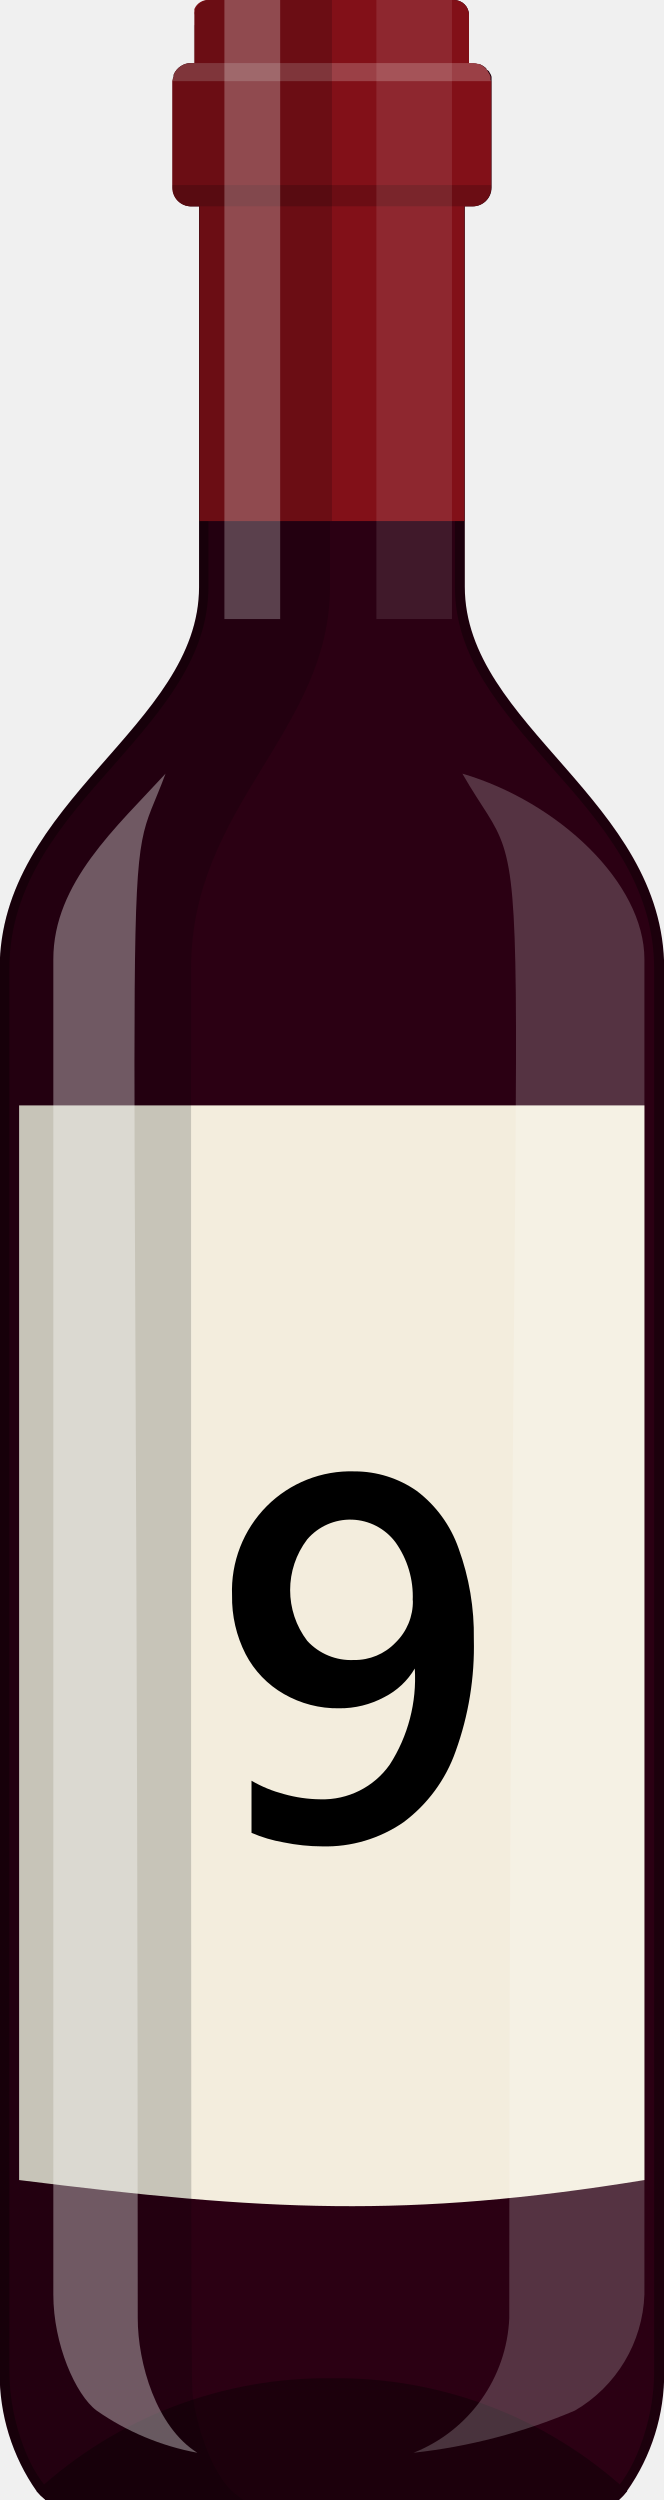
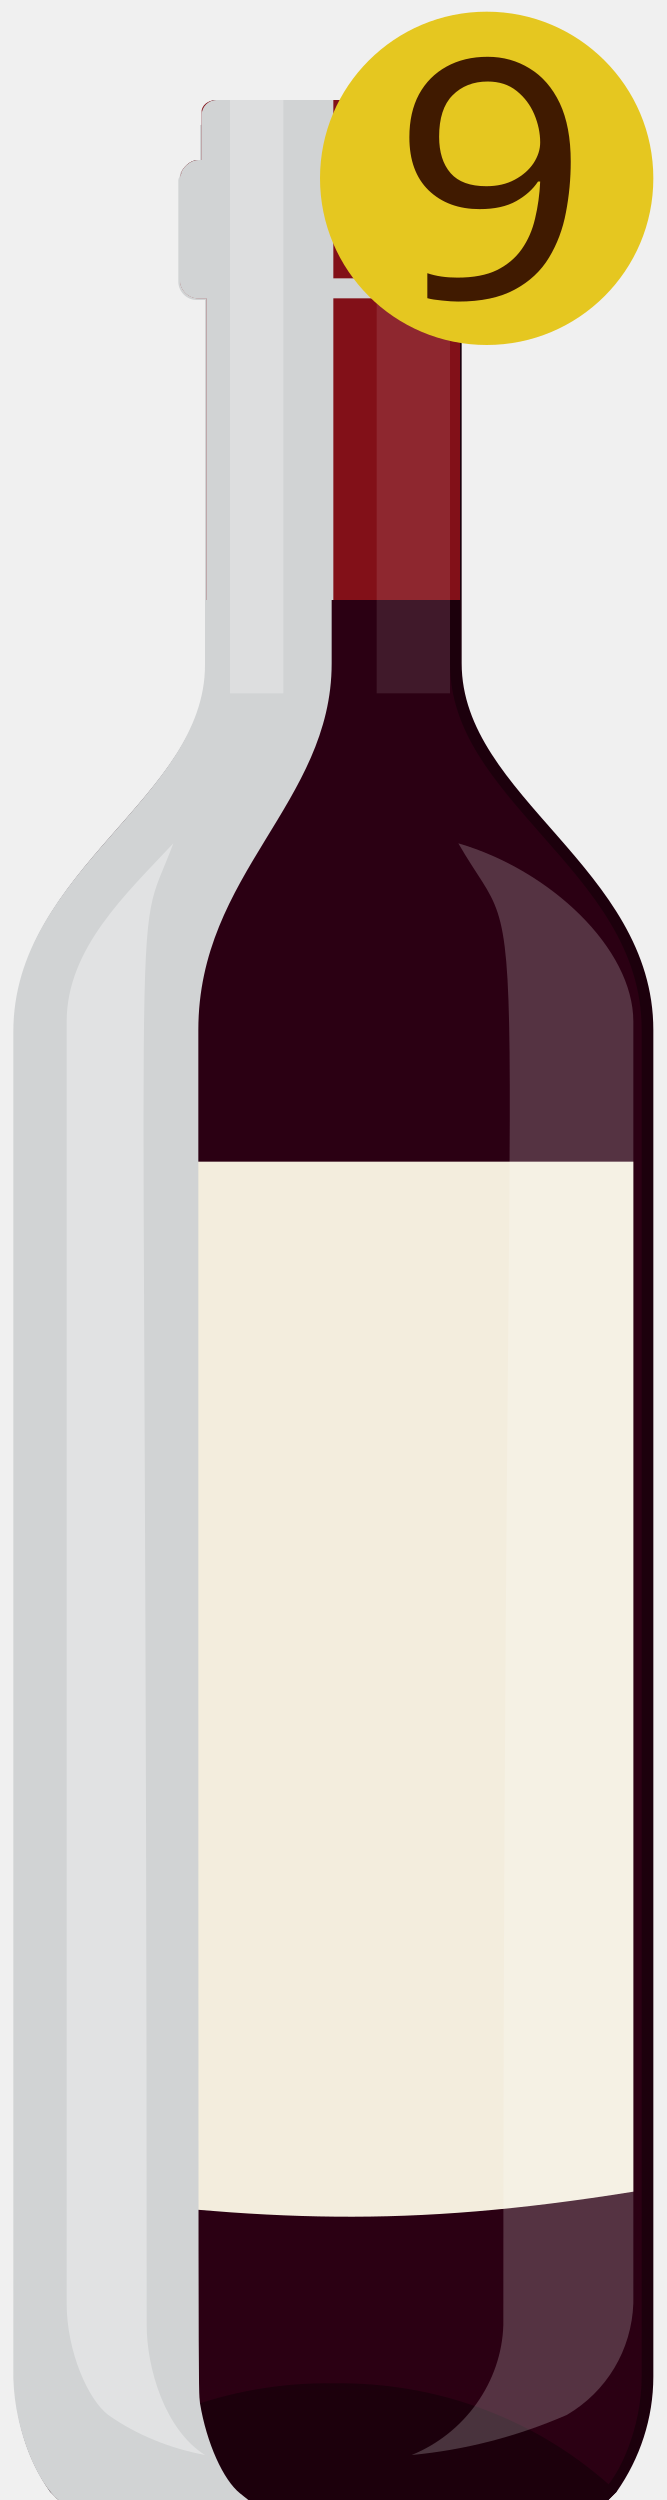
- <svg xmlns="http://www.w3.org/2000/svg" viewBox="0 0 38.22 143.93">
-   <defs>
-     <style>.cls-1{isolation:isolate;}.cls-2{fill:#1c000c;}.cls-3{fill:#2b0013;}.cls-4{fill:#f3eddd;}.cls-12,.cls-5{mix-blend-mode:multiply;}.cls-12,.cls-6{fill:#d1d3d4;}.cls-7{opacity:0.35;}.cls-11,.cls-8{fill:#fff;}.cls-11,.cls-9{opacity:0.2;}.cls-10{fill:#821018;}.cls-13{opacity:0.25;}.cls-14{opacity:0.1;}</style>
-   </defs>
-   <g class="cls-1">
-     <g id="Layer_2" data-name="Layer 2">
-       <g id="Layer_1-2" data-name="Layer 1">
-         <path class="cls-2" d="M2.56,143.87l.06.06h33l.06-.06a3.6,3.6,0,0,0,.41-.45,11.74,11.74,0,0,0,2.15-6.88V55.78c0-9.69-11.48-14-11.48-22V11.88h.46a1.08,1.08,0,0,0,1.08-1.07V4.6a.36.36,0,0,1,0-.1.24.24,0,0,1,0-.08.66.66,0,0,0-.11-.24.41.41,0,0,0-.05-.09L28,4,28,3.94a1.31,1.31,0,0,0-.37-.24l-.07,0a1.12,1.12,0,0,0-.31-.05H27V.86A.86.86,0,0,0,26.14,0H12.07a.86.86,0,0,0-.79.52.56.56,0,0,0,0,.12.83.83,0,0,0,0,.22V3.63H11a1.09,1.09,0,0,0-1,.67l0,.1a.81.81,0,0,0-.05.27v6.14A1.07,1.07,0,0,0,11,11.88h.46V33.8c0,8-11.48,12.29-11.48,22v80.76a11.81,11.81,0,0,0,2.14,6.88A3,3,0,0,0,2.56,143.87Z" />
-         <path class="cls-3" d="M3.54,143.93H34.68l.5-.37c1.2-1,2.48-4,2.48-7V55.77c0-4.86-3-8.34-6-11.71-2.81-3.21-5.47-6.23-5.47-10.26V11.34h1a.54.54,0,0,0,.54-.53V4.71a.54.54,0,0,0-.54-.53h-.74V.86a.32.32,0,0,0-.31-.32H12.08a.32.32,0,0,0-.32.32V4.18H11a.53.53,0,0,0-.53.53v6.1a.53.53,0,0,0,.53.53h1V33.8c0,4-2.65,7.05-5.46,10.26-3,3.37-6,6.85-6,11.71v80.76c0,3,1.29,6.07,2.49,7Z" />
-         <path class="cls-2" d="M2.63,143.93h33a3.94,3.94,0,0,0,.48-.51,24.71,24.71,0,0,0-17-6.5,24.71,24.71,0,0,0-17,6.5A4,4,0,0,0,2.63,143.93Z" />
-         <path class="cls-4" d="M37.1,125.51c-13.7,2.23-21.85,1.77-36,0V63.64h36Z" />
-         <g class="cls-5">
-           <path class="cls-6" d="M2.63,143.93H14l-.49-.38c-1-.78-2-3-2.38-5.39C11,136.89,11,142.57,11,55.77c0-9.43,8-13.64,8-22V11.35c-.79,0-1.53.14-1.53-.53V4.69c0-.61.75-.49,1.27-.49V3.65c0-2.73-.08-3.07.26-3.08h0a63.54,63.54,0,0,0-7.84.88V3.63H11a1.11,1.11,0,0,0-1,.67l0,.1a.65.65,0,0,0-.05.27v6.14A1.07,1.07,0,0,0,11,11.88h.46V33.8c0,8-11.48,12.29-11.48,22v80.76C0,139.92,1.44,142.92,2.63,143.93Z" />
+ <svg xmlns="http://www.w3.org/2000/svg" version="1.1" id="Layer_1" x="0px" y="0px" viewBox="0 0 40 150" style="enable-background:new 0 0 40 150;" xml:space="preserve">
+   <style type="text/css">
+ 	.st0{fill:#1C000C;}
+ 	.st1{fill:#2B0013;}
+ 	.st2{fill:#F3EDDD;}
+ 	.st3{fill:#D1D3D4;}
+ 	.st4{opacity:0.35;}
+ 	.st5{fill:#FFFFFF;}
+ 	.st6{opacity:0.2;}
+ 	.st7{fill:#821018;}
+ 	.st8{opacity:0.2;fill:#FFFFFF;enable-background:new    ;}
+ 	.st9{opacity:0.25;}
+ 	.st10{opacity:0.1;}
+ 	.st11{fill:#E5C720;}
+ 	.st12{fill:#401A00;}
+ 	.st13{font-family:'SegoeUI-Bold';}
+ 	.st14{font-size:20px;}
+ </style>
+   <g>
+     <g id="Layer_2_1_">
+       <g id="Layer_1-2">
+         <path class="st0" d="M3.4,149.9L3.4,149.9l33.1,0.1l0.1-0.1c0.1-0.1,0.3-0.3,0.4-0.4c1.4-2,2.2-4.4,2.2-6.9V61.8     c0-9.7-11.5-14-11.5-22V17.9h0.5c0.6,0,1.1-0.5,1.1-1.1v-6.2c0,0,0-0.1,0-0.1c0,0,0-0.1,0-0.1c0-0.1-0.1-0.2-0.1-0.2     c0,0,0-0.1,0-0.1L28.9,10V10c-0.1-0.1-0.2-0.2-0.4-0.2h-0.1c-0.1,0-0.2,0-0.3-0.1h-0.3V6.9C27.9,6.4,27.5,6,27,6c0,0,0,0,0,0H13     c-0.3,0-0.7,0.2-0.8,0.5c0,0,0,0.1,0,0.1c0,0.1,0,0.1,0,0.2v2.8h-0.3c-0.4,0-0.8,0.3-1,0.7v0.1c0,0.1,0,0.2-0.1,0.3v6.1     c0,0.6,0.5,1.1,1.1,1.1h0.5v21.9c0,8-11.5,12.3-11.5,22v80.8c0,2.5,0.7,4.9,2.1,6.9C3.1,149.6,3.3,149.8,3.4,149.9z" />
+         <path class="st1" d="M4.4,150h31.1l0.5-0.4c1.2-1,2.5-4,2.5-7V61.8c0-4.9-3-8.3-6-11.7c-2.8-3.2-5.5-6.2-5.5-10.3V17.4h1     c0.3,0,0.5-0.2,0.5-0.5v-6.1c0-0.3-0.2-0.5-0.5-0.5h-0.7V6.9c0-0.2-0.1-0.3-0.3-0.3H13c-0.2,0-0.3,0.1-0.3,0.3v3.3h-0.8     c-0.3,0-0.5,0.2-0.5,0.5v6.1c0,0.3,0.2,0.5,0.5,0.5h1v22.5c0,4-2.6,7-5.5,10.3c-3,3.4-6,6.8-6,11.7v80.8c0,3,1.3,6.1,2.5,7     L4.4,150z" />
+         <path class="st0" d="M3.5,150h33c0.2-0.2,0.3-0.3,0.5-0.5c-4.6-4.3-10.7-6.6-17-6.5c-6.3-0.1-12.4,2.2-17,6.5     C3.2,149.6,3.3,149.8,3.5,150z" />
+         <path class="st2" d="M38,131.5c-13.7,2.2-21.9,1.8-36,0V69.7h36V131.5z" />
+         <g>
+           <path class="st3" d="M3.5,150h11.4l-0.5-0.4c-1-0.8-2-3-2.4-5.4c-0.1-1.3-0.1,4.4-0.1-82.4c0-9.4,8-13.6,8-22V17.4      c-0.8,0-1.5,0.1-1.5-0.5v-6.1c0-0.6,0.8-0.5,1.3-0.5V9.7c0-2.7-0.1-3.1,0.3-3.1l0,0C17.3,6.7,14.6,7,12,7.5v2.2h-0.2      c-0.4,0-0.8,0.3-1,0.7v0.1c0,0.1-0.1,0.2-0.1,0.3v6.1c0,0.6,0.5,1.1,1.1,1.1h0.5v21.9c0,8-11.5,12.3-11.5,22v80.8      C0.9,146,2.3,149,3.5,150z" />
        </g>
-         <g class="cls-7">
-           <path class="cls-8" d="M7.93,133.46c0-92.54-1-81.88,1.6-88.92-2.81,3.07-6.46,6.28-6.46,10.69V132.1c0,2.86,1.28,5.77,2.49,6.68a14.86,14.86,0,0,0,5.8,2.43C9,139.73,7.93,136.06,7.93,133.46Z" />
+         <g class="st4">
+           <path class="st5" d="M8.8,139.5c0-92.5-1-81.9,1.6-88.9C7.6,53.6,4,56.9,4,61.3v76.9c0,2.9,1.3,5.8,2.5,6.7      c1.7,1.2,3.7,2,5.8,2.4C9.9,145.8,8.8,142.1,8.8,139.5z" />
        </g>
-         <g class="cls-9">
-           <path class="cls-8" d="M29.32,133.46c0-93.05,1.9-80.88-2.7-88.92,5.51,1.62,10.48,6.28,10.48,10.69V132.1a8.07,8.07,0,0,1-4,6.68,32.81,32.81,0,0,1-9.29,2.43A8.75,8.75,0,0,0,29.32,133.46Z" />
+         <g class="st6">
+           <path class="st5" d="M30.2,139.5c0-93.1,1.9-80.9-2.7-88.9C33,52.2,38,56.9,38,61.3v76.9c-0.1,2.8-1.6,5.3-4,6.7      c-3,1.3-6.1,2.1-9.3,2.4C27.9,146,30.1,142.9,30.2,139.5z" />
        </g>
-         <path class="cls-10" d="M28.28,4.67v6.14a1.08,1.08,0,0,1-1.08,1.07h-.46V30H11.48V11.88H11a1.07,1.07,0,0,1-1.08-1.07V4.67A.81.81,0,0,1,10,4.4l0-.1a1.09,1.09,0,0,1,1-.67h.19V.86a.83.83,0,0,1,0-.22.56.56,0,0,1,0-.12A.86.86,0,0,1,12.07,0H26.13A.86.86,0,0,1,27,.86V3.63h.2a1.12,1.12,0,0,1,.31.05l.07,0a1.31,1.31,0,0,1,.37.24L28,4l.08.1a.41.41,0,0,1,.05.09.66.66,0,0,1,.11.24.24.24,0,0,0,0,.08.36.36,0,0,0,0,.1Z" />
-         <path class="cls-11" d="M28.28,4.67H9.94A.81.81,0,0,1,10,4.4l0-.1a1.09,1.09,0,0,1,1-.67H27.2a1.12,1.12,0,0,1,.31.05l.07,0a1.31,1.31,0,0,1,.37.24L28,4l.08.1a.41.41,0,0,1,.05.09.66.66,0,0,1,.11.24.24.24,0,0,0,0,.08.36.36,0,0,0,0,.1Z" />
-         <path class="cls-12" d="M28.28,10.66v.15a1.08,1.08,0,0,1-1.08,1.07H11a1.07,1.07,0,0,1-1.08-1.07v-.15Z" />
-         <g class="cls-5">
-           <path class="cls-6" d="M19.11,0V30H11.48V11.88H11a1.07,1.07,0,0,1-1.08-1.07V4.67A.81.81,0,0,1,10,4.4l0-.1a1.09,1.09,0,0,1,1-.67h.19V.86A.86.86,0,0,1,12.07,0Z" />
+         <path class="st7" d="M29.2,10.7v6.1c0,0.6-0.5,1.1-1.1,1.1h-0.5V36H12.4V17.9h-0.5c-0.6,0-1.1-0.5-1.1-1.1c0,0,0,0,0,0v-6.1     c0-0.1,0-0.2,0.1-0.3v-0.1c0.2-0.4,0.6-0.7,1-0.7h0.2V6.9c0-0.1,0-0.1,0-0.2c0,0,0-0.1,0-0.1C12.2,6.2,12.6,6,13,6H27     c0.5,0,0.9,0.4,0.9,0.8c0,0,0,0,0,0v2.8h0.2c0.1,0,0.2,0,0.3,0.1h0.1c0.1,0.1,0.3,0.1,0.4,0.2l0,0.1l0.1,0.1c0,0,0,0.1,0,0.1     c0.1,0.1,0.1,0.2,0.1,0.2c0,0,0,0.1,0,0.1C29.1,10.6,29.1,10.6,29.2,10.7L29.2,10.7z" />
+         <path class="st8" d="M29.2,10.7H10.8c0-0.1,0-0.2,0.1-0.3v-0.1c0.2-0.4,0.6-0.7,1-0.7h16.2c0.1,0,0.2,0,0.3,0.1h0.1     c0.1,0.1,0.3,0.1,0.4,0.2l0,0.1l0.1,0.1c0,0,0,0.1,0,0.1c0.1,0.1,0.1,0.2,0.1,0.2c0,0,0,0.1,0,0.1C29.1,10.6,29.1,10.6,29.2,10.7     L29.2,10.7z" />
+         <path class="st3" d="M29.2,16.7v0.1c0,0.6-0.5,1.1-1.1,1.1H11.9c-0.6,0-1.1-0.5-1.1-1.1c0,0,0,0,0,0v-0.1H29.2z" />
+         <g>
+           <path class="st3" d="M20,6v30h-7.6V17.9h-0.5c-0.6,0-1.1-0.5-1.1-1.1c0,0,0,0,0,0v-6.1c0-0.1,0-0.2,0.1-0.3v-0.1      c0.2-0.4,0.6-0.7,1-0.7h0.2V6.9c0-0.5,0.4-0.9,0.9-0.9c0,0,0,0,0,0H20z" />
        </g>
-         <g class="cls-13">
-           <rect class="cls-8" x="12.92" width="3.21" height="35.64" />
+         <g class="st9">
+           <rect x="13.8" y="6" class="st5" width="3.2" height="35.6" />
        </g>
-         <g class="cls-14">
-           <rect class="cls-8" x="21.67" width="4.35" height="35.64" />
+         <g class="st10">
+           <rect x="22.6" y="6" class="st5" width="4.4" height="35.6" />
        </g>
-         <path d="M27.28,94.37a17.7,17.7,0,0,1-1.05,6.46,8.67,8.67,0,0,1-3,4.08,7.87,7.87,0,0,1-4.68,1.39,11.17,11.17,0,0,1-2.22-.23,8.11,8.11,0,0,1-1.85-.55v-3a7.42,7.42,0,0,0,1.87.77,8,8,0,0,0,2.09.3,4.71,4.71,0,0,0,4-2,9.17,9.17,0,0,0,1.44-5.53h0l0,0a4.27,4.27,0,0,1-1.76,1.65,5.38,5.38,0,0,1-2.6.64,6.16,6.16,0,0,1-3.17-.82,5.63,5.63,0,0,1-2.21-2.3,7.17,7.17,0,0,1-.78-3.38,6.91,6.91,0,0,1,2-5.14,6.82,6.82,0,0,1,5.05-2A6.25,6.25,0,0,1,24,85.84a7.07,7.07,0,0,1,2.4,3.3A14.56,14.56,0,0,1,27.28,94.37Zm-3.52-2.22a5.36,5.36,0,0,0-1-3.37,3.26,3.26,0,0,0-5.07-.16,4.83,4.83,0,0,0,0,5.85,3.42,3.42,0,0,0,2.68,1.1,3.24,3.24,0,0,0,2.4-1,3.3,3.3,0,0,0,1-2.43Z" />
      </g>
    </g>
  </g>
+   <circle id="path1269-7_4_" class="st11" cx="29.2" cy="10.7" r="10" />
+   <text transform="matrix(1.0293 0 0 1 23.5329 17.8914)" class="st12 st13 st14">9</text>
</svg>
